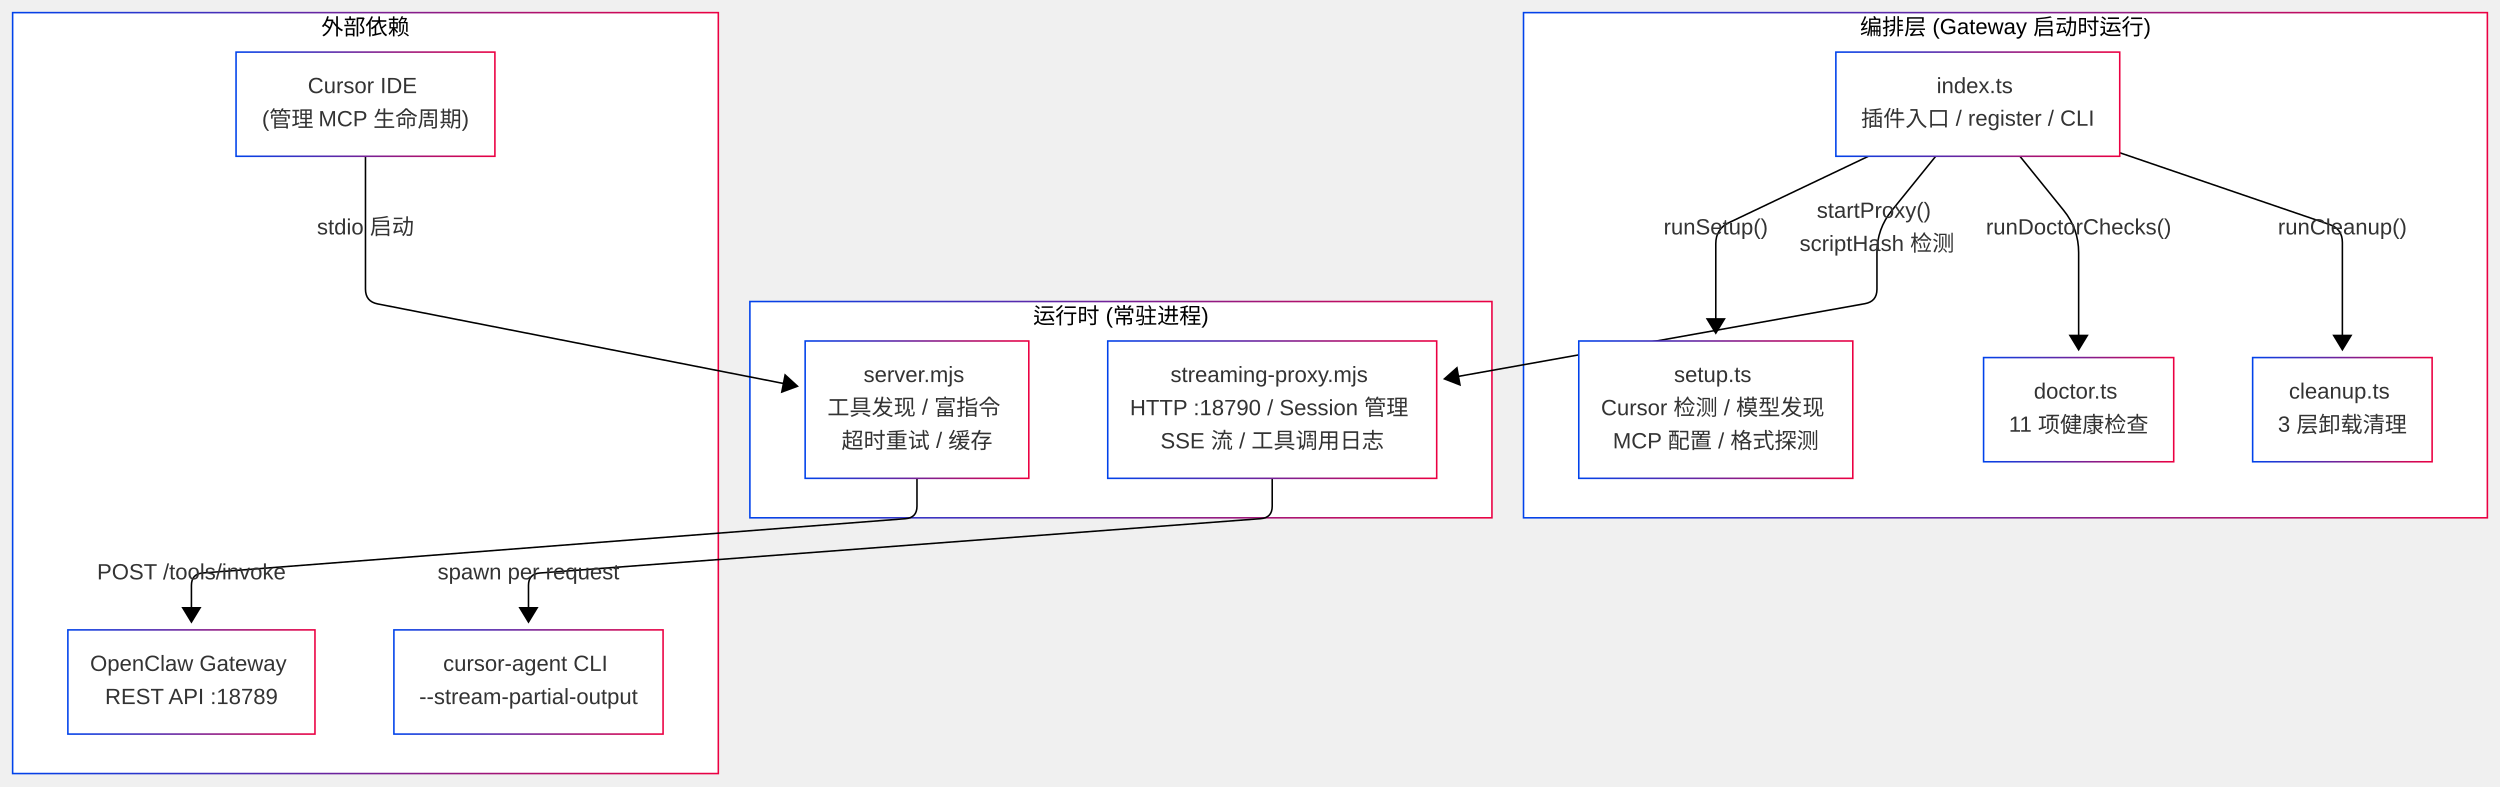
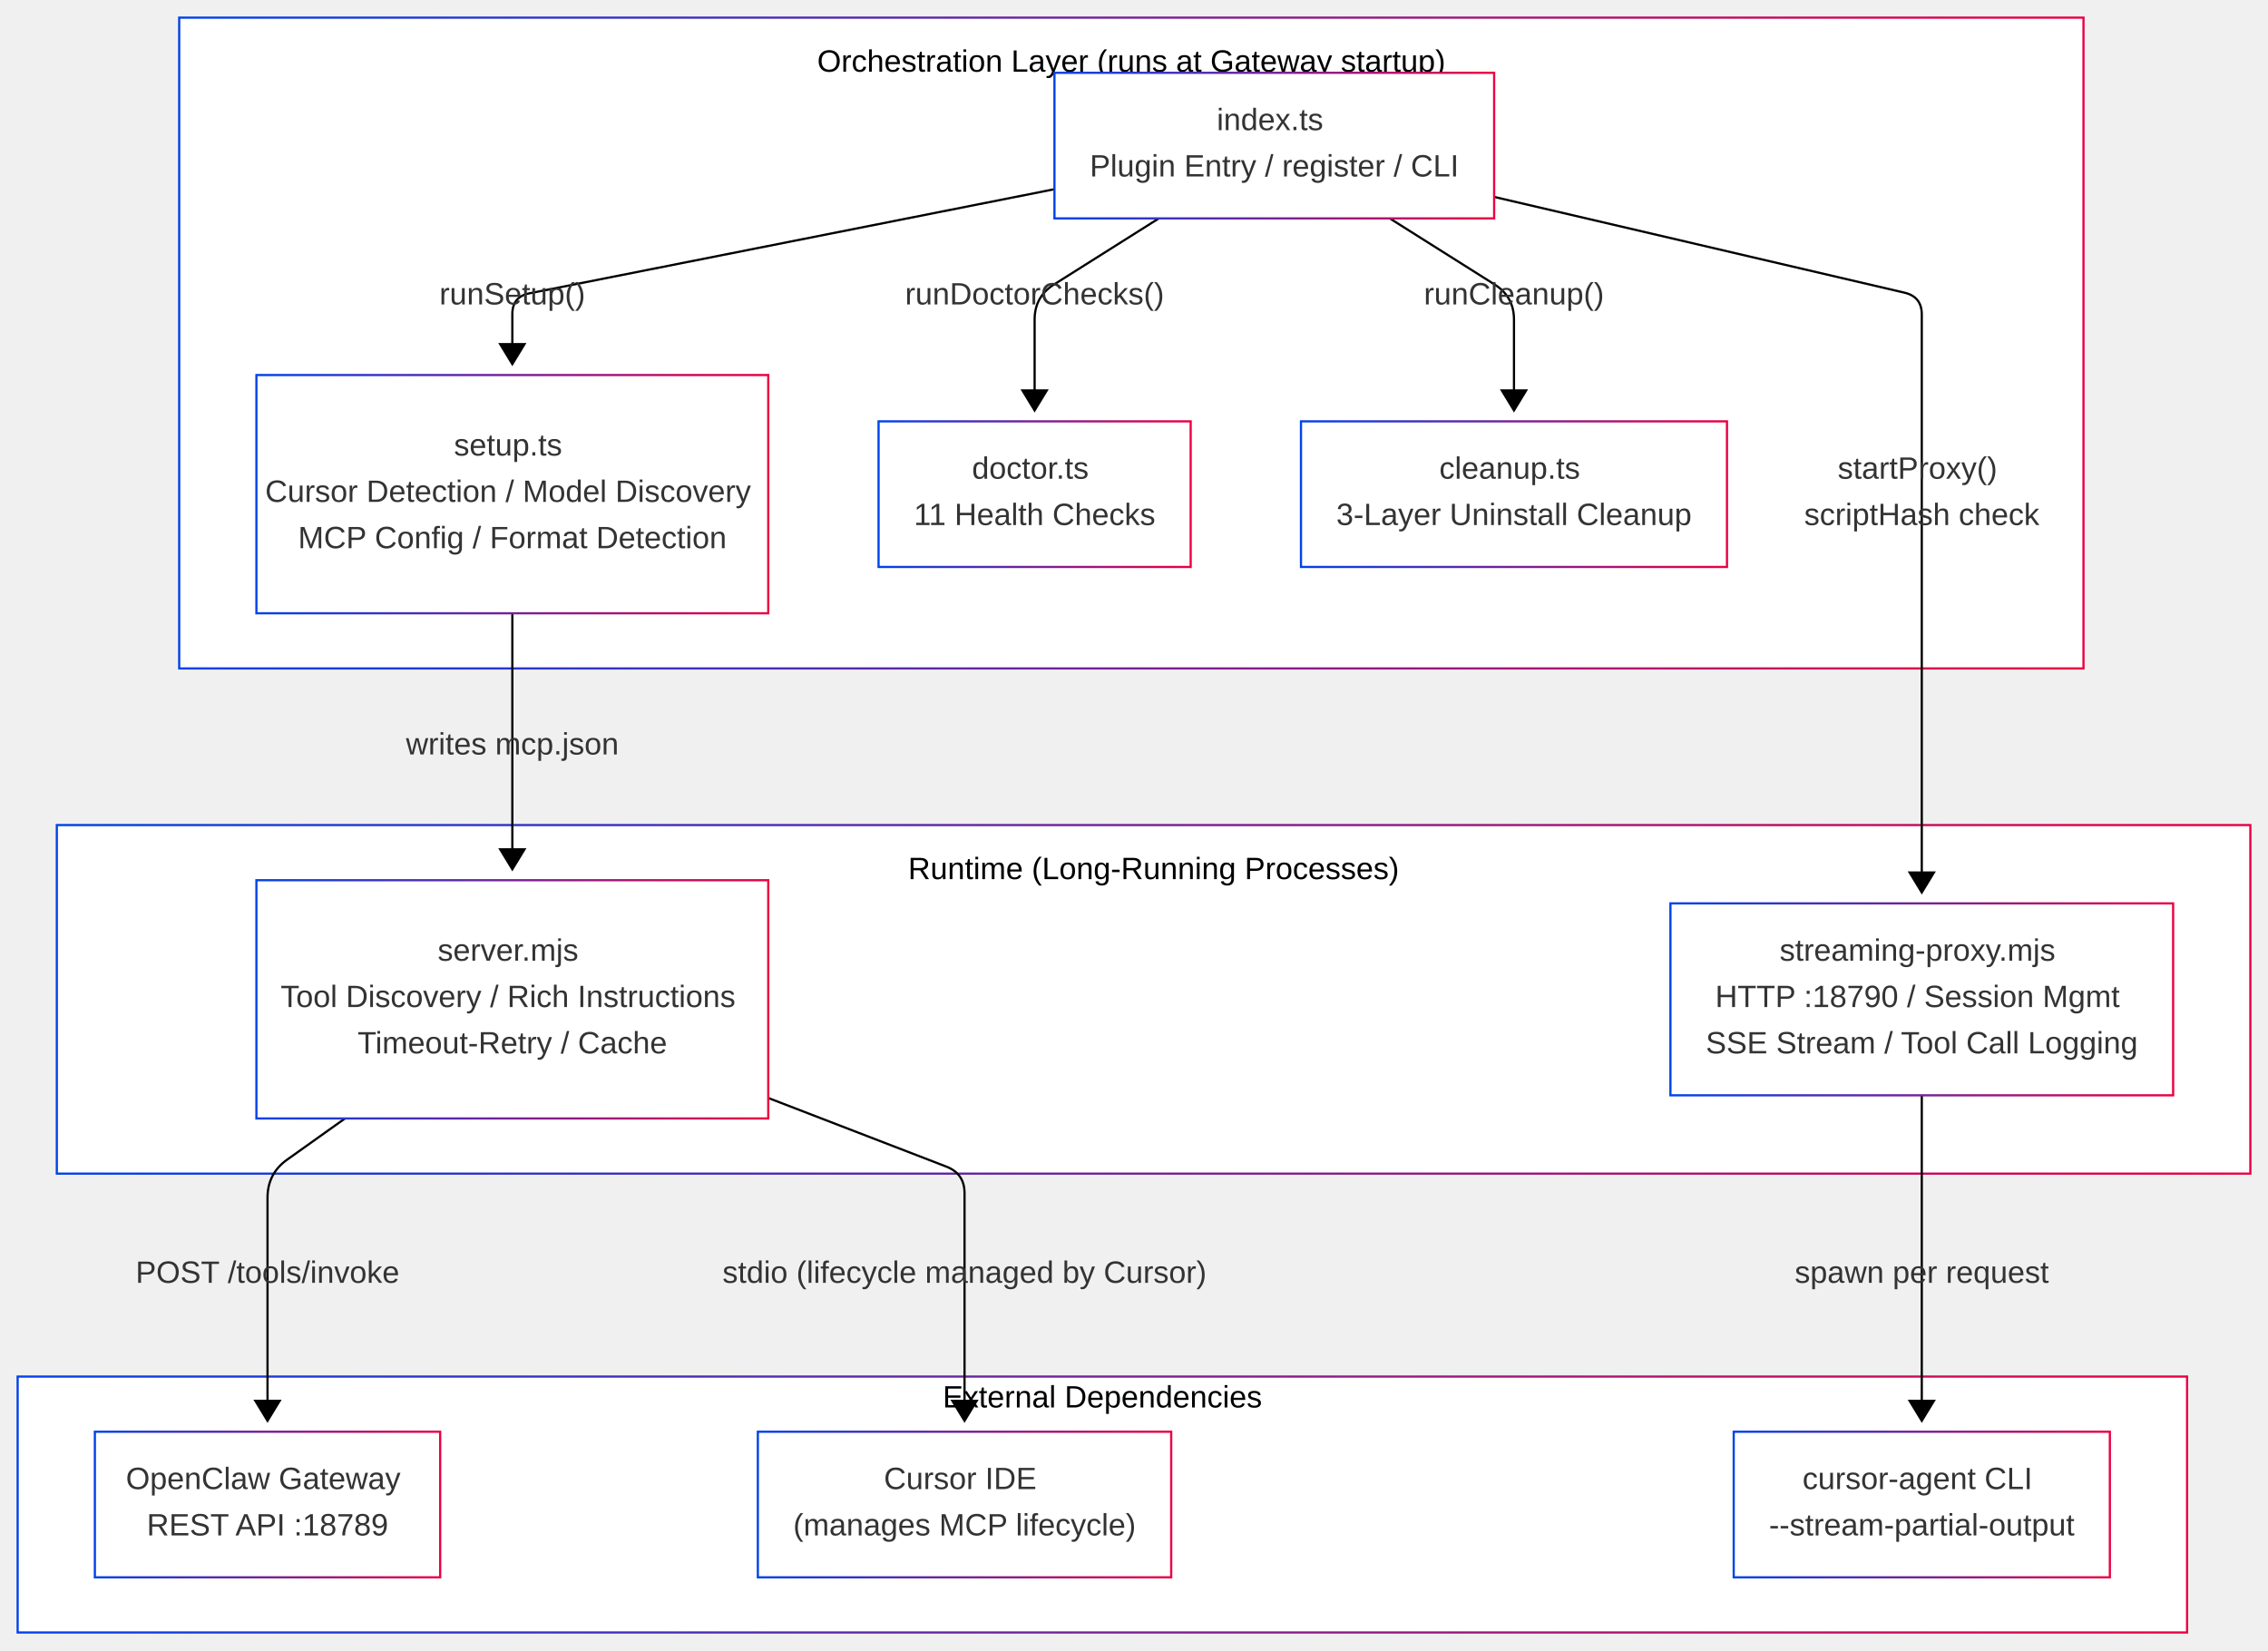
- <svg xmlns="http://www.w3.org/2000/svg" id="mermaid-a3adf415-9210-4a4b-8011-fb3ff4050f93" width="1583.609" class="flowchart" style="" viewBox="0 0 1583.609 498" height="498">
-   <style>#mermaid-a3adf415-9210-4a4b-8011-fb3ff4050f93{font-family:arial,sans-serif;font-size:14px;fill:#333;}#mermaid-a3adf415-9210-4a4b-8011-fb3ff4050f93 .edge-animation-slow{stroke-dasharray:9,5!important;stroke-dashoffset:900;stroke-linecap:round;}#mermaid-a3adf415-9210-4a4b-8011-fb3ff4050f93 .edge-animation-fast{stroke-dasharray:9,5!important;stroke-dashoffset:900;stroke-linecap:round;}#mermaid-a3adf415-9210-4a4b-8011-fb3ff4050f93 .error-icon{fill:#ffffff;}#mermaid-a3adf415-9210-4a4b-8011-fb3ff4050f93 .error-text{fill:#000000;stroke:#000000;}#mermaid-a3adf415-9210-4a4b-8011-fb3ff4050f93 .edge-thickness-normal{stroke-width:1px;}#mermaid-a3adf415-9210-4a4b-8011-fb3ff4050f93 .edge-thickness-thick{stroke-width:3.5px;}#mermaid-a3adf415-9210-4a4b-8011-fb3ff4050f93 .edge-pattern-solid{stroke-dasharray:0;}#mermaid-a3adf415-9210-4a4b-8011-fb3ff4050f93 .edge-thickness-invisible{stroke-width:0;fill:none;}#mermaid-a3adf415-9210-4a4b-8011-fb3ff4050f93 .edge-pattern-dashed{stroke-dasharray:3;}#mermaid-a3adf415-9210-4a4b-8011-fb3ff4050f93 .edge-pattern-dotted{stroke-dasharray:2;}#mermaid-a3adf415-9210-4a4b-8011-fb3ff4050f93 .marker{fill:#000000;stroke:#000000;}#mermaid-a3adf415-9210-4a4b-8011-fb3ff4050f93 .marker.cross{stroke:#000000;}#mermaid-a3adf415-9210-4a4b-8011-fb3ff4050f93 svg{font-family:arial,sans-serif;font-size:14px;}#mermaid-a3adf415-9210-4a4b-8011-fb3ff4050f93 p{margin:0;}#mermaid-a3adf415-9210-4a4b-8011-fb3ff4050f93 .label{font-family:arial,sans-serif;color:#333;}#mermaid-a3adf415-9210-4a4b-8011-fb3ff4050f93 .cluster-label text{fill:#000000;}#mermaid-a3adf415-9210-4a4b-8011-fb3ff4050f93 .cluster-label span{color:#000000;}#mermaid-a3adf415-9210-4a4b-8011-fb3ff4050f93 .cluster-label span p{background-color:transparent;}#mermaid-a3adf415-9210-4a4b-8011-fb3ff4050f93 .label text,#mermaid-a3adf415-9210-4a4b-8011-fb3ff4050f93 span{fill:#333;color:#333;}#mermaid-a3adf415-9210-4a4b-8011-fb3ff4050f93 .node rect,#mermaid-a3adf415-9210-4a4b-8011-fb3ff4050f93 .node circle,#mermaid-a3adf415-9210-4a4b-8011-fb3ff4050f93 .node ellipse,#mermaid-a3adf415-9210-4a4b-8011-fb3ff4050f93 .node polygon,#mermaid-a3adf415-9210-4a4b-8011-fb3ff4050f93 .node path{fill:#ffffff;stroke:#000000;stroke-width:1px;}#mermaid-a3adf415-9210-4a4b-8011-fb3ff4050f93 .rough-node .label text,#mermaid-a3adf415-9210-4a4b-8011-fb3ff4050f93 .node .label text,#mermaid-a3adf415-9210-4a4b-8011-fb3ff4050f93 .image-shape .label,#mermaid-a3adf415-9210-4a4b-8011-fb3ff4050f93 .icon-shape .label{text-anchor:middle;}#mermaid-a3adf415-9210-4a4b-8011-fb3ff4050f93 .node .katex path{fill:#000;stroke:#000;stroke-width:1px;}#mermaid-a3adf415-9210-4a4b-8011-fb3ff4050f93 .rough-node .label,#mermaid-a3adf415-9210-4a4b-8011-fb3ff4050f93 .node .label,#mermaid-a3adf415-9210-4a4b-8011-fb3ff4050f93 .image-shape .label,#mermaid-a3adf415-9210-4a4b-8011-fb3ff4050f93 .icon-shape .label{text-align:center;}#mermaid-a3adf415-9210-4a4b-8011-fb3ff4050f93 .node.clickable{cursor:pointer;}#mermaid-a3adf415-9210-4a4b-8011-fb3ff4050f93 .root .anchor path{fill:#000000!important;stroke-width:0;stroke:#000000;}#mermaid-a3adf415-9210-4a4b-8011-fb3ff4050f93 .arrowheadPath{fill:#000000;}#mermaid-a3adf415-9210-4a4b-8011-fb3ff4050f93 .edgePath .path{stroke:#000000;stroke-width:1px;}#mermaid-a3adf415-9210-4a4b-8011-fb3ff4050f93 .flowchart-link{stroke:#000000;fill:none;}#mermaid-a3adf415-9210-4a4b-8011-fb3ff4050f93 .edgeLabel{background-color:#E9E9F1;text-align:center;}#mermaid-a3adf415-9210-4a4b-8011-fb3ff4050f93 .edgeLabel p{background-color:#E9E9F1;}#mermaid-a3adf415-9210-4a4b-8011-fb3ff4050f93 .edgeLabel rect{opacity:0.5;background-color:#E9E9F1;fill:#E9E9F1;}#mermaid-a3adf415-9210-4a4b-8011-fb3ff4050f93 .labelBkg{background-color:#e9e9f1;}#mermaid-a3adf415-9210-4a4b-8011-fb3ff4050f93 .cluster rect{fill:#ffffff;stroke:#e6e6e6;stroke-width:1px;}#mermaid-a3adf415-9210-4a4b-8011-fb3ff4050f93 .cluster text{fill:#000000;}#mermaid-a3adf415-9210-4a4b-8011-fb3ff4050f93 .cluster span{color:#000000;}#mermaid-a3adf415-9210-4a4b-8011-fb3ff4050f93 div.mermaidTooltip{position:absolute;text-align:center;max-width:200px;padding:2px;font-family:arial,sans-serif;font-size:12px;background:#ffffff;border:1px solid #e6e6e6;border-radius:2px;pointer-events:none;z-index:100;}#mermaid-a3adf415-9210-4a4b-8011-fb3ff4050f93 .flowchartTitleText{text-anchor:middle;font-size:18px;fill:#333;}#mermaid-a3adf415-9210-4a4b-8011-fb3ff4050f93 rect.text{fill:none;stroke-width:0;}#mermaid-a3adf415-9210-4a4b-8011-fb3ff4050f93 .icon-shape,#mermaid-a3adf415-9210-4a4b-8011-fb3ff4050f93 .image-shape{background-color:#E9E9F1;text-align:center;}#mermaid-a3adf415-9210-4a4b-8011-fb3ff4050f93 .icon-shape p,#mermaid-a3adf415-9210-4a4b-8011-fb3ff4050f93 .image-shape p{background-color:#E9E9F1;padding:2px;}#mermaid-a3adf415-9210-4a4b-8011-fb3ff4050f93 .icon-shape rect,#mermaid-a3adf415-9210-4a4b-8011-fb3ff4050f93 .image-shape rect{opacity:0.5;background-color:#E9E9F1;fill:#E9E9F1;}#mermaid-a3adf415-9210-4a4b-8011-fb3ff4050f93 .label-icon{display:inline-block;height:1em;overflow:visible;vertical-align:-0.125em;}#mermaid-a3adf415-9210-4a4b-8011-fb3ff4050f93 .node .label-icon path{fill:currentColor;stroke:revert;stroke-width:revert;}#mermaid-a3adf415-9210-4a4b-8011-fb3ff4050f93 .node .neo-node{stroke:#000000;}#mermaid-a3adf415-9210-4a4b-8011-fb3ff4050f93 [data-look="neo"].node rect,#mermaid-a3adf415-9210-4a4b-8011-fb3ff4050f93 [data-look="neo"].cluster rect,#mermaid-a3adf415-9210-4a4b-8011-fb3ff4050f93 [data-look="neo"].node polygon{stroke:url(#mermaid-a3adf415-9210-4a4b-8011-fb3ff4050f93-gradient);}#mermaid-a3adf415-9210-4a4b-8011-fb3ff4050f93 [data-look="neo"].node path{stroke:url(#mermaid-a3adf415-9210-4a4b-8011-fb3ff4050f93-gradient);stroke-width:1;}#mermaid-a3adf415-9210-4a4b-8011-fb3ff4050f93 [data-look="neo"].node .outer-path{}#mermaid-a3adf415-9210-4a4b-8011-fb3ff4050f93 [data-look="neo"].node .neo-line path{stroke:#000000;}#mermaid-a3adf415-9210-4a4b-8011-fb3ff4050f93 [data-look="neo"].node circle{stroke:url(#mermaid-a3adf415-9210-4a4b-8011-fb3ff4050f93-gradient);}#mermaid-a3adf415-9210-4a4b-8011-fb3ff4050f93 [data-look="neo"].node circle .state-start{fill:#000000;}#mermaid-a3adf415-9210-4a4b-8011-fb3ff4050f93 [data-look="neo"].statediagram-cluster rect{fill:#ffffff;stroke:url(#mermaid-a3adf415-9210-4a4b-8011-fb3ff4050f93-gradient);stroke-width:1;}#mermaid-a3adf415-9210-4a4b-8011-fb3ff4050f93 [data-look="neo"].icon-shape .icon{fill:url(#mermaid-a3adf415-9210-4a4b-8011-fb3ff4050f93-gradient);}#mermaid-a3adf415-9210-4a4b-8011-fb3ff4050f93 [data-look="neo"].icon-shape .icon-neo path{stroke:url(#mermaid-a3adf415-9210-4a4b-8011-fb3ff4050f93-gradient);}#mermaid-a3adf415-9210-4a4b-8011-fb3ff4050f93 :root{--mermaid-font-family:"trebuchet ms",verdana,arial,sans-serif;}</style>
+ <svg xmlns="http://www.w3.org/2000/svg" id="mermaid-8eac10a4-9d3e-4d04-9766-8c633b009e6a" width="1028.016" class="flowchart" style="" viewBox="0 0 1028.016 748" height="748">
+   <style>#mermaid-8eac10a4-9d3e-4d04-9766-8c633b009e6a{font-family:arial,sans-serif;font-size:14px;fill:#333;}#mermaid-8eac10a4-9d3e-4d04-9766-8c633b009e6a .edge-animation-slow{stroke-dasharray:9,5!important;stroke-dashoffset:900;stroke-linecap:round;}#mermaid-8eac10a4-9d3e-4d04-9766-8c633b009e6a .edge-animation-fast{stroke-dasharray:9,5!important;stroke-dashoffset:900;stroke-linecap:round;}#mermaid-8eac10a4-9d3e-4d04-9766-8c633b009e6a .error-icon{fill:#ffffff;}#mermaid-8eac10a4-9d3e-4d04-9766-8c633b009e6a .error-text{fill:#000000;stroke:#000000;}#mermaid-8eac10a4-9d3e-4d04-9766-8c633b009e6a .edge-thickness-normal{stroke-width:1px;}#mermaid-8eac10a4-9d3e-4d04-9766-8c633b009e6a .edge-thickness-thick{stroke-width:3.5px;}#mermaid-8eac10a4-9d3e-4d04-9766-8c633b009e6a .edge-pattern-solid{stroke-dasharray:0;}#mermaid-8eac10a4-9d3e-4d04-9766-8c633b009e6a .edge-thickness-invisible{stroke-width:0;fill:none;}#mermaid-8eac10a4-9d3e-4d04-9766-8c633b009e6a .edge-pattern-dashed{stroke-dasharray:3;}#mermaid-8eac10a4-9d3e-4d04-9766-8c633b009e6a .edge-pattern-dotted{stroke-dasharray:2;}#mermaid-8eac10a4-9d3e-4d04-9766-8c633b009e6a .marker{fill:#000000;stroke:#000000;}#mermaid-8eac10a4-9d3e-4d04-9766-8c633b009e6a .marker.cross{stroke:#000000;}#mermaid-8eac10a4-9d3e-4d04-9766-8c633b009e6a svg{font-family:arial,sans-serif;font-size:14px;}#mermaid-8eac10a4-9d3e-4d04-9766-8c633b009e6a p{margin:0;}#mermaid-8eac10a4-9d3e-4d04-9766-8c633b009e6a .label{font-family:arial,sans-serif;color:#333;}#mermaid-8eac10a4-9d3e-4d04-9766-8c633b009e6a .cluster-label text{fill:#000000;}#mermaid-8eac10a4-9d3e-4d04-9766-8c633b009e6a .cluster-label span{color:#000000;}#mermaid-8eac10a4-9d3e-4d04-9766-8c633b009e6a .cluster-label span p{background-color:transparent;}#mermaid-8eac10a4-9d3e-4d04-9766-8c633b009e6a .label text,#mermaid-8eac10a4-9d3e-4d04-9766-8c633b009e6a span{fill:#333;color:#333;}#mermaid-8eac10a4-9d3e-4d04-9766-8c633b009e6a .node rect,#mermaid-8eac10a4-9d3e-4d04-9766-8c633b009e6a .node circle,#mermaid-8eac10a4-9d3e-4d04-9766-8c633b009e6a .node ellipse,#mermaid-8eac10a4-9d3e-4d04-9766-8c633b009e6a .node polygon,#mermaid-8eac10a4-9d3e-4d04-9766-8c633b009e6a .node path{fill:#ffffff;stroke:#000000;stroke-width:1px;}#mermaid-8eac10a4-9d3e-4d04-9766-8c633b009e6a .rough-node .label text,#mermaid-8eac10a4-9d3e-4d04-9766-8c633b009e6a .node .label text,#mermaid-8eac10a4-9d3e-4d04-9766-8c633b009e6a .image-shape .label,#mermaid-8eac10a4-9d3e-4d04-9766-8c633b009e6a .icon-shape .label{text-anchor:middle;}#mermaid-8eac10a4-9d3e-4d04-9766-8c633b009e6a .node .katex path{fill:#000;stroke:#000;stroke-width:1px;}#mermaid-8eac10a4-9d3e-4d04-9766-8c633b009e6a .rough-node .label,#mermaid-8eac10a4-9d3e-4d04-9766-8c633b009e6a .node .label,#mermaid-8eac10a4-9d3e-4d04-9766-8c633b009e6a .image-shape .label,#mermaid-8eac10a4-9d3e-4d04-9766-8c633b009e6a .icon-shape .label{text-align:center;}#mermaid-8eac10a4-9d3e-4d04-9766-8c633b009e6a .node.clickable{cursor:pointer;}#mermaid-8eac10a4-9d3e-4d04-9766-8c633b009e6a .root .anchor path{fill:#000000!important;stroke-width:0;stroke:#000000;}#mermaid-8eac10a4-9d3e-4d04-9766-8c633b009e6a .arrowheadPath{fill:#000000;}#mermaid-8eac10a4-9d3e-4d04-9766-8c633b009e6a .edgePath .path{stroke:#000000;stroke-width:1px;}#mermaid-8eac10a4-9d3e-4d04-9766-8c633b009e6a .flowchart-link{stroke:#000000;fill:none;}#mermaid-8eac10a4-9d3e-4d04-9766-8c633b009e6a .edgeLabel{background-color:#E9E9F1;text-align:center;}#mermaid-8eac10a4-9d3e-4d04-9766-8c633b009e6a .edgeLabel p{background-color:#E9E9F1;}#mermaid-8eac10a4-9d3e-4d04-9766-8c633b009e6a .edgeLabel rect{opacity:0.5;background-color:#E9E9F1;fill:#E9E9F1;}#mermaid-8eac10a4-9d3e-4d04-9766-8c633b009e6a .labelBkg{background-color:#e9e9f1;}#mermaid-8eac10a4-9d3e-4d04-9766-8c633b009e6a .cluster rect{fill:#ffffff;stroke:#e6e6e6;stroke-width:1px;}#mermaid-8eac10a4-9d3e-4d04-9766-8c633b009e6a .cluster text{fill:#000000;}#mermaid-8eac10a4-9d3e-4d04-9766-8c633b009e6a .cluster span{color:#000000;}#mermaid-8eac10a4-9d3e-4d04-9766-8c633b009e6a div.mermaidTooltip{position:absolute;text-align:center;max-width:200px;padding:2px;font-family:arial,sans-serif;font-size:12px;background:#ffffff;border:1px solid #e6e6e6;border-radius:2px;pointer-events:none;z-index:100;}#mermaid-8eac10a4-9d3e-4d04-9766-8c633b009e6a .flowchartTitleText{text-anchor:middle;font-size:18px;fill:#333;}#mermaid-8eac10a4-9d3e-4d04-9766-8c633b009e6a rect.text{fill:none;stroke-width:0;}#mermaid-8eac10a4-9d3e-4d04-9766-8c633b009e6a .icon-shape,#mermaid-8eac10a4-9d3e-4d04-9766-8c633b009e6a .image-shape{background-color:#E9E9F1;text-align:center;}#mermaid-8eac10a4-9d3e-4d04-9766-8c633b009e6a .icon-shape p,#mermaid-8eac10a4-9d3e-4d04-9766-8c633b009e6a .image-shape p{background-color:#E9E9F1;padding:2px;}#mermaid-8eac10a4-9d3e-4d04-9766-8c633b009e6a .icon-shape rect,#mermaid-8eac10a4-9d3e-4d04-9766-8c633b009e6a .image-shape rect{opacity:0.5;background-color:#E9E9F1;fill:#E9E9F1;}#mermaid-8eac10a4-9d3e-4d04-9766-8c633b009e6a .label-icon{display:inline-block;height:1em;overflow:visible;vertical-align:-0.125em;}#mermaid-8eac10a4-9d3e-4d04-9766-8c633b009e6a .node .label-icon path{fill:currentColor;stroke:revert;stroke-width:revert;}#mermaid-8eac10a4-9d3e-4d04-9766-8c633b009e6a .node .neo-node{stroke:#000000;}#mermaid-8eac10a4-9d3e-4d04-9766-8c633b009e6a [data-look="neo"].node rect,#mermaid-8eac10a4-9d3e-4d04-9766-8c633b009e6a [data-look="neo"].cluster rect,#mermaid-8eac10a4-9d3e-4d04-9766-8c633b009e6a [data-look="neo"].node polygon{stroke:url(#mermaid-8eac10a4-9d3e-4d04-9766-8c633b009e6a-gradient);}#mermaid-8eac10a4-9d3e-4d04-9766-8c633b009e6a [data-look="neo"].node path{stroke:url(#mermaid-8eac10a4-9d3e-4d04-9766-8c633b009e6a-gradient);stroke-width:1;}#mermaid-8eac10a4-9d3e-4d04-9766-8c633b009e6a [data-look="neo"].node .outer-path{}#mermaid-8eac10a4-9d3e-4d04-9766-8c633b009e6a [data-look="neo"].node .neo-line path{stroke:#000000;}#mermaid-8eac10a4-9d3e-4d04-9766-8c633b009e6a [data-look="neo"].node circle{stroke:url(#mermaid-8eac10a4-9d3e-4d04-9766-8c633b009e6a-gradient);}#mermaid-8eac10a4-9d3e-4d04-9766-8c633b009e6a [data-look="neo"].node circle .state-start{fill:#000000;}#mermaid-8eac10a4-9d3e-4d04-9766-8c633b009e6a [data-look="neo"].statediagram-cluster rect{fill:#ffffff;stroke:url(#mermaid-8eac10a4-9d3e-4d04-9766-8c633b009e6a-gradient);stroke-width:1;}#mermaid-8eac10a4-9d3e-4d04-9766-8c633b009e6a [data-look="neo"].icon-shape .icon{fill:url(#mermaid-8eac10a4-9d3e-4d04-9766-8c633b009e6a-gradient);}#mermaid-8eac10a4-9d3e-4d04-9766-8c633b009e6a [data-look="neo"].icon-shape .icon-neo path{stroke:url(#mermaid-8eac10a4-9d3e-4d04-9766-8c633b009e6a-gradient);}#mermaid-8eac10a4-9d3e-4d04-9766-8c633b009e6a :root{--mermaid-font-family:"trebuchet ms",verdana,arial,sans-serif;}</style>
  <g>
-     <marker id="mermaid-a3adf415-9210-4a4b-8011-fb3ff4050f93_flowchart-v2-pointEnd" class="marker flowchart-v2" viewBox="0 0 11.5 14" refX="7.75" refY="7" markerUnits="userSpaceOnUse" markerWidth="10.5" markerHeight="14" orient="auto">
+     <marker id="mermaid-8eac10a4-9d3e-4d04-9766-8c633b009e6a_flowchart-v2-pointEnd" class="marker flowchart-v2" viewBox="0 0 11.5 14" refX="7.75" refY="7" markerUnits="userSpaceOnUse" markerWidth="10.5" markerHeight="14" orient="auto">
      <path d="M 0 0 L 11.5 7 L 0 14 z" class="arrowMarkerPath" style="stroke-width: 0; stroke-dasharray: 1, 0;" />
    </marker>
-     <marker id="mermaid-a3adf415-9210-4a4b-8011-fb3ff4050f93_flowchart-v2-pointStart" class="marker flowchart-v2" viewBox="0 0 11.5 14" refX="4" refY="7" markerUnits="userSpaceOnUse" markerWidth="11.5" markerHeight="14" orient="auto">
+     <marker id="mermaid-8eac10a4-9d3e-4d04-9766-8c633b009e6a_flowchart-v2-pointStart" class="marker flowchart-v2" viewBox="0 0 11.5 14" refX="4" refY="7" markerUnits="userSpaceOnUse" markerWidth="11.5" markerHeight="14" orient="auto">
      <polygon points="0,7 11.5,14 11.5,0" class="arrowMarkerPath" style="stroke-width: 0; stroke-dasharray: 1, 0;" />
    </marker>
-     <marker id="mermaid-a3adf415-9210-4a4b-8011-fb3ff4050f93_flowchart-v2-pointEnd-margin" class="marker flowchart-v2" viewBox="0 0 11.5 14" refX="11.5" refY="7" markerUnits="userSpaceOnUse" markerWidth="10.5" markerHeight="14" orient="auto">
+     <marker id="mermaid-8eac10a4-9d3e-4d04-9766-8c633b009e6a_flowchart-v2-pointEnd-margin" class="marker flowchart-v2" viewBox="0 0 11.5 14" refX="11.5" refY="7" markerUnits="userSpaceOnUse" markerWidth="10.5" markerHeight="14" orient="auto">
      <path d="M 0 0 L 11.5 7 L 0 14 z" class="arrowMarkerPath" style="stroke-width: 0; stroke-dasharray: 1, 0;" />
    </marker>
-     <marker id="mermaid-a3adf415-9210-4a4b-8011-fb3ff4050f93_flowchart-v2-pointStart-margin" class="marker flowchart-v2" viewBox="0 0 11.5 14" refX="1" refY="7" markerUnits="userSpaceOnUse" markerWidth="11.5" markerHeight="14" orient="auto">
+     <marker id="mermaid-8eac10a4-9d3e-4d04-9766-8c633b009e6a_flowchart-v2-pointStart-margin" class="marker flowchart-v2" viewBox="0 0 11.5 14" refX="1" refY="7" markerUnits="userSpaceOnUse" markerWidth="11.5" markerHeight="14" orient="auto">
      <polygon points="0,7 11.5,14 11.5,0" class="arrowMarkerPath" style="stroke-width: 0; stroke-dasharray: 1, 0;" />
    </marker>
-     <marker id="mermaid-a3adf415-9210-4a4b-8011-fb3ff4050f93_flowchart-v2-circleEnd" class="marker flowchart-v2" viewBox="0 0 10 10" refY="5" refX="10.75" markerUnits="userSpaceOnUse" markerWidth="14" markerHeight="14" orient="auto">
-       <circle cx="5" cy="5" r="5" class="arrowMarkerPath" style="stroke-width: 0; stroke-dasharray: 1, 0;" />
-     </marker>
-     <marker id="mermaid-a3adf415-9210-4a4b-8011-fb3ff4050f93_flowchart-v2-circleStart" class="marker flowchart-v2" viewBox="0 0 10 10" refX="0" refY="5" markerUnits="userSpaceOnUse" markerWidth="14" markerHeight="14" orient="auto">
-       <circle cx="5" cy="5" r="5" class="arrowMarkerPath" style="stroke-width: 0; stroke-dasharray: 1, 0;" />
-     </marker>
-     <marker id="mermaid-a3adf415-9210-4a4b-8011-fb3ff4050f93_flowchart-v2-circleEnd-margin" class="marker flowchart-v2" viewBox="0 0 10 10" refY="5" refX="12.25" markerUnits="userSpaceOnUse" markerWidth="14" markerHeight="14" orient="auto">
-       <circle cx="5" cy="5" r="5" class="arrowMarkerPath" style="stroke-width: 0; stroke-dasharray: 1, 0;" />
-     </marker>
-     <marker id="mermaid-a3adf415-9210-4a4b-8011-fb3ff4050f93_flowchart-v2-circleStart-margin" class="marker flowchart-v2" viewBox="0 0 10 10" refX="-2" refY="5" markerUnits="userSpaceOnUse" markerWidth="14" markerHeight="14" orient="auto">
-       <circle cx="5" cy="5" r="5" class="arrowMarkerPath" style="stroke-width: 0; stroke-dasharray: 1, 0;" />
-     </marker>
-     <marker id="mermaid-a3adf415-9210-4a4b-8011-fb3ff4050f93_flowchart-v2-crossEnd" class="marker cross flowchart-v2" viewBox="0 0 15 15" refX="17.7" refY="7.5" markerUnits="userSpaceOnUse" markerWidth="12" markerHeight="12" orient="auto">
+     <marker id="mermaid-8eac10a4-9d3e-4d04-9766-8c633b009e6a_flowchart-v2-circleEnd" class="marker flowchart-v2" viewBox="0 0 10 10" refY="5" refX="10.75" markerUnits="userSpaceOnUse" markerWidth="14" markerHeight="14" orient="auto">
+       <circle cx="5" cy="5" r="5" class="arrowMarkerPath" style="stroke-width: 0; stroke-dasharray: 1, 0;" />
+     </marker>
+     <marker id="mermaid-8eac10a4-9d3e-4d04-9766-8c633b009e6a_flowchart-v2-circleStart" class="marker flowchart-v2" viewBox="0 0 10 10" refX="0" refY="5" markerUnits="userSpaceOnUse" markerWidth="14" markerHeight="14" orient="auto">
+       <circle cx="5" cy="5" r="5" class="arrowMarkerPath" style="stroke-width: 0; stroke-dasharray: 1, 0;" />
+     </marker>
+     <marker id="mermaid-8eac10a4-9d3e-4d04-9766-8c633b009e6a_flowchart-v2-circleEnd-margin" class="marker flowchart-v2" viewBox="0 0 10 10" refY="5" refX="12.25" markerUnits="userSpaceOnUse" markerWidth="14" markerHeight="14" orient="auto">
+       <circle cx="5" cy="5" r="5" class="arrowMarkerPath" style="stroke-width: 0; stroke-dasharray: 1, 0;" />
+     </marker>
+     <marker id="mermaid-8eac10a4-9d3e-4d04-9766-8c633b009e6a_flowchart-v2-circleStart-margin" class="marker flowchart-v2" viewBox="0 0 10 10" refX="-2" refY="5" markerUnits="userSpaceOnUse" markerWidth="14" markerHeight="14" orient="auto">
+       <circle cx="5" cy="5" r="5" class="arrowMarkerPath" style="stroke-width: 0; stroke-dasharray: 1, 0;" />
+     </marker>
+     <marker id="mermaid-8eac10a4-9d3e-4d04-9766-8c633b009e6a_flowchart-v2-crossEnd" class="marker cross flowchart-v2" viewBox="0 0 15 15" refX="17.7" refY="7.5" markerUnits="userSpaceOnUse" markerWidth="12" markerHeight="12" orient="auto">
      <path d="M 1,1 L 14,14 M 1,14 L 14,1" class="arrowMarkerPath" style="stroke-width: 2.5;" />
    </marker>
-     <marker id="mermaid-a3adf415-9210-4a4b-8011-fb3ff4050f93_flowchart-v2-crossStart" class="marker cross flowchart-v2" viewBox="0 0 15 15" refX="-3.5" refY="7.5" markerUnits="userSpaceOnUse" markerWidth="12" markerHeight="12" orient="auto">
+     <marker id="mermaid-8eac10a4-9d3e-4d04-9766-8c633b009e6a_flowchart-v2-crossStart" class="marker cross flowchart-v2" viewBox="0 0 15 15" refX="-3.5" refY="7.5" markerUnits="userSpaceOnUse" markerWidth="12" markerHeight="12" orient="auto">
      <path d="M 1,1 L 14,14 M 1,14 L 14,1" class="arrowMarkerPath" style="stroke-width: 2.5; stroke-dasharray: 1, 0;" />
    </marker>
-     <marker id="mermaid-a3adf415-9210-4a4b-8011-fb3ff4050f93_flowchart-v2-crossEnd-margin" class="marker cross flowchart-v2" viewBox="0 0 15 15" refX="17.7" refY="7.5" markerUnits="userSpaceOnUse" markerWidth="12" markerHeight="12" orient="auto">
+     <marker id="mermaid-8eac10a4-9d3e-4d04-9766-8c633b009e6a_flowchart-v2-crossEnd-margin" class="marker cross flowchart-v2" viewBox="0 0 15 15" refX="17.7" refY="7.5" markerUnits="userSpaceOnUse" markerWidth="12" markerHeight="12" orient="auto">
      <path d="M 1,1 L 14,14 M 1,14 L 14,1" class="arrowMarkerPath" style="stroke-width: 2.5;" />
    </marker>
-     <marker id="mermaid-a3adf415-9210-4a4b-8011-fb3ff4050f93_flowchart-v2-crossStart-margin" class="marker cross flowchart-v2" viewBox="0 0 15 15" refX="-3.5" refY="7.5" markerUnits="userSpaceOnUse" markerWidth="12" markerHeight="12" orient="auto">
+     <marker id="mermaid-8eac10a4-9d3e-4d04-9766-8c633b009e6a_flowchart-v2-crossStart-margin" class="marker cross flowchart-v2" viewBox="0 0 15 15" refX="-3.5" refY="7.5" markerUnits="userSpaceOnUse" markerWidth="12" markerHeight="12" orient="auto">
      <path d="M 1,1 L 14,14 M 1,14 L 14,1" class="arrowMarkerPath" style="stroke-width: 2.5; stroke-dasharray: 1, 0;" />
    </marker>
    <g class="root">
      <g class="clusters">
        <g class="cluster" id="external" data-look="neo">
-           <rect style="" x="8" y="8" width="447.016" height="482" />
-           <g class="cluster-label" transform="translate(203.5078, 8)">
-             <text x="28" y="14" text-anchor="middle" font-family="arial, sans-serif" font-size="14" fill="rgb(0, 0, 0)">
-               <tspan x="28">外部依赖</tspan>
+           <rect style="" x="8" y="624" width="983.336" height="116" />
+           <g class="cluster-label" transform="translate(427.2852, 624)">
+             <text x="72.383" y="14" text-anchor="middle" font-family="arial, sans-serif" font-size="14" fill="rgb(0, 0, 0)">
+               <tspan x="72.383">External Dependencies</tspan>
            </text>
          </g>
        </g>
        <g class="cluster" id="runtime" data-look="neo">
-           <rect style="" x="475.016" y="191" width="470.047" height="137" />
-           <g class="cluster-label" transform="translate(654.4297, 191)">
-             <text x="55.609" y="14" text-anchor="middle" font-family="arial, sans-serif" font-size="14" fill="rgb(0, 0, 0)">
-               <tspan x="55.609">运行时 (常驻进程)</tspan>
+           <rect style="" x="25.758" y="374" width="994.258" height="158" />
+           <g class="cluster-label" transform="translate(422.8867, 374)">
+             <text x="100" y="24.5" text-anchor="middle" font-family="arial, sans-serif" font-size="14" fill="rgb(0, 0, 0)">
+               <tspan x="100">Runtime (Long-Running Processes)</tspan>
            </text>
          </g>
        </g>
        <g class="cluster" id="orchestration" data-look="neo">
-           <rect style="" x="965.062" y="8" width="610.547" height="320" />
-           <g class="cluster-label" transform="translate(1178.156, 8)">
-             <text x="92.18" y="14" text-anchor="middle" font-family="arial, sans-serif" font-size="14" fill="rgb(0, 0, 0)">
-               <tspan x="92.18">编排层 (Gateway 启动时运行)</tspan>
+           <rect style="" x="81.227" y="8" width="863.156" height="295" />
+           <g class="cluster-label" transform="translate(412.8047, 8)">
+             <text x="100" y="24.5" text-anchor="middle" font-family="arial, sans-serif" font-size="14" fill="rgb(0, 0, 0)">
+               <tspan x="100">Orchestration Layer (runs at Gateway startup)</tspan>
            </text>
          </g>
        </g>
      </g>
      <g class="edgePaths">
-         <path d="M1183.494,99L1095.307,140.976Q1086.852,145 1086.852,154.364L1086.852,191L1086.852,212" id="L_PluginEntry_Setup_0" class="edge-thickness-normal edge-pattern-solid edge-thickness-normal edge-pattern-solid flowchart-link" style="stroke-dasharray: 0 0 163.135 9; stroke-dashoffset: 0;;" marker-end="url(#mermaid-a3adf415-9210-4a4b-8011-fb3ff4050f93_flowchart-v2-pointEnd-margin)" />
-         <path d="M1226.141,99L1198.373,133.341Q1188.945,145 1188.945,159.994L1188.945,183.21Q1188.945,191 1181.277,192.371L914,240.165" id="L_PluginEntry_Proxy_0" class="edge-thickness-normal edge-pattern-solid edge-thickness-normal edge-pattern-solid flowchart-link" style="stroke-dasharray: 0 0 371.969 9; stroke-dashoffset: 0;;" marker-end="url(#mermaid-a3adf415-9210-4a4b-8011-fb3ff4050f93_flowchart-v2-pointEnd-margin)" />
-         <path d="M1279.508,99L1307.276,133.341Q1316.703,145 1316.703,159.994L1316.703,191L1316.703,222.5" id="L_PluginEntry_Doctor_0" class="edge-thickness-normal edge-pattern-solid edge-thickness-normal edge-pattern-solid flowchart-link" style="stroke-dasharray: 0 0 126.519 9; stroke-dashoffset: 0;;" marker-end="url(#mermaid-a3adf415-9210-4a4b-8011-fb3ff4050f93_flowchart-v2-pointEnd-margin)" />
-         <path d="M1342.73,96.755L1475.63,142.217Q1483.766,145 1483.766,153.598L1483.766,191L1483.766,222.5" id="L_PluginEntry_Cleanup_0" class="edge-thickness-normal edge-pattern-solid edge-thickness-normal edge-pattern-solid flowchart-link" style="stroke-dasharray: 0 0 215.466 9; stroke-dashoffset: 0;;" marker-end="url(#mermaid-a3adf415-9210-4a4b-8011-fb3ff4050f93_flowchart-v2-pointEnd-margin)" />
-         <path d="M805.875,303L805.875,320.647Q805.875,328 798.543,328.552L342.098,362.948Q334.766,363.5 334.766,370.853L334.766,395" id="L_Proxy_AgentCLI_0" class="edge-thickness-normal edge-pattern-solid edge-thickness-normal edge-pattern-solid flowchart-link" style="stroke-dasharray: 0 0 514.879 9; stroke-dashoffset: 0;;" marker-end="url(#mermaid-a3adf415-9210-4a4b-8011-fb3ff4050f93_flowchart-v2-pointEnd-margin)" />
-         <path d="M580.852,303L580.852,320.64Q580.852,328 573.513,328.567L128.596,362.933Q121.258,363.5 121.258,370.86L121.258,395" id="L_MCPServer_GW_0" class="edge-thickness-normal edge-pattern-solid edge-thickness-normal edge-pattern-solid flowchart-link" style="stroke-dasharray: 0 0 503.403 9; stroke-dashoffset: 0;;" marker-end="url(#mermaid-a3adf415-9210-4a4b-8011-fb3ff4050f93_flowchart-v2-pointEnd-margin)" />
-         <path d="M231.508,99L231.508,145L231.508,183.132Q231.508,191 239.229,192.514L506.09,244.841" id="L_CursorIDE_MCPServer_0" class="edge-thickness-normal edge-pattern-solid edge-thickness-normal edge-pattern-solid flowchart-link" style="stroke-dasharray: 0 0 360.484 9; stroke-dashoffset: 0;;" marker-end="url(#mermaid-a3adf415-9210-4a4b-8011-fb3ff4050f93_flowchart-v2-pointEnd-margin)" />
+         <path d="M477.953,85.764L239.955,132.967Q232.227,134.5 232.227,142.379L232.227,166" id="L_PluginEntry_Setup_0" class="edge-thickness-normal edge-pattern-solid edge-thickness-normal edge-pattern-solid flowchart-link" style="stroke-dasharray: 0 0 270.689 9; stroke-dashoffset: 0;;" marker-end="url(#mermaid-8eac10a4-9d3e-4d04-9766-8c633b009e6a_flowchart-v2-pointEnd-margin)" />
+         <path d="M525.264,99L477.717,128.979Q468.961,134.5 468.961,144.851L468.961,187" id="L_PluginEntry_Doctor_0" class="edge-thickness-normal edge-pattern-solid edge-thickness-normal edge-pattern-solid flowchart-link" style="stroke-dasharray: 0 0 108.366 9; stroke-dashoffset: 0;;" marker-end="url(#mermaid-8eac10a4-9d3e-4d04-9766-8c633b009e6a_flowchart-v2-pointEnd-margin)" />
+         <path d="M629.939,99L677.486,128.979Q686.242,134.5 686.242,144.851L686.242,187" id="L_PluginEntry_Cleanup_0" class="edge-thickness-normal edge-pattern-solid edge-thickness-normal edge-pattern-solid flowchart-link" style="stroke-dasharray: 0 0 108.366 9; stroke-dashoffset: 0;;" marker-end="url(#mermaid-8eac10a4-9d3e-4d04-9766-8c633b009e6a_flowchart-v2-pointEnd-margin)" />
+         <path d="M677.25,89.258L863.252,132.672Q871.086,134.5 871.086,142.544L871.086,224L871.086,303L871.086,338.5L871.086,374L871.086,405.5" id="L_PluginEntry_Proxy_0" class="edge-thickness-normal edge-pattern-solid edge-thickness-normal edge-pattern-solid flowchart-link" style="stroke-dasharray: 0 0 458.78 9; stroke-dashoffset: 0;;" marker-end="url(#mermaid-8eac10a4-9d3e-4d04-9766-8c633b009e6a_flowchart-v2-pointEnd-margin)" />
+         <path d="M232.227,278L232.227,303L232.227,338.5L232.227,374L232.227,395" id="L_Setup_MCPServer_0" class="edge-thickness-normal edge-pattern-solid edge-thickness-normal edge-pattern-solid flowchart-link" style="stroke-dasharray: 0 0 108 9; stroke-dashoffset: 0;;" marker-end="url(#mermaid-8eac10a4-9d3e-4d04-9766-8c633b009e6a_flowchart-v2-pointEnd-margin)" />
+         <path d="M871.086,496.5L871.086,532L871.086,578L871.086,624L871.086,645" id="L_Proxy_AgentCLI_0" class="edge-thickness-normal edge-pattern-solid edge-thickness-normal edge-pattern-solid flowchart-link" style="stroke-dasharray: 0 0 139.5 9; stroke-dashoffset: 0;;" marker-end="url(#mermaid-8eac10a4-9d3e-4d04-9766-8c633b009e6a_flowchart-v2-pointEnd-margin)" />
+         <path d="M156.375,507L130.146,525.672Q121.258,532 121.258,542.91L121.258,578L121.258,624L121.258,645" id="L_MCPServer_GW_0" class="edge-thickness-normal edge-pattern-solid edge-thickness-normal edge-pattern-solid flowchart-link" style="stroke-dasharray: 0 0 145.508 9; stroke-dashoffset: 0;;" marker-end="url(#mermaid-8eac10a4-9d3e-4d04-9766-8c633b009e6a_flowchart-v2-pointEnd-margin)" />
+         <path d="M348.227,497.71L428.946,528.822Q437.191,532 437.191,540.836L437.191,578L437.191,624L437.191,645" id="L_MCPServer_CursorIDE_0" class="edge-thickness-normal edge-pattern-solid edge-thickness-normal edge-pattern-solid flowchart-link" style="stroke-dasharray: 0 0 197.317 9; stroke-dashoffset: 0;;" marker-end="url(#mermaid-8eac10a4-9d3e-4d04-9766-8c633b009e6a_flowchart-v2-pointEnd-margin)" />
      </g>
      <g class="edgeLabels">
-         <g class="edgeLabel" transform="translate(1086.852, 145)">
+         <g class="edgeLabel" transform="translate(232.2266, 134.5)">
          <g class="label" transform="translate(-33.07812, -10.5)">
            <text x="33.078" y="14" text-anchor="middle" font-family="arial, sans-serif" font-size="14" fill="rgb(51, 51, 51)">
              <tspan x="33.078">runSetup()</tspan>
            </text>
          </g>
        </g>
-         <g class="edgeLabel" transform="translate(1188.945, 145)">
-           <g class="label" transform="translate(-49.01562, -21)">
-             <text x="49.016" y="14" text-anchor="middle" font-family="arial, sans-serif" font-size="14" fill="rgb(51, 51, 51)">
-               <tspan x="49.016">startProxy()</tspan>
-               <tspan x="49.016" dy="21">scriptHash 检测</tspan>
-             </text>
-           </g>
-         </g>
-         <g class="edgeLabel" transform="translate(1316.703, 145)">
+         <g class="edgeLabel" transform="translate(468.9609, 134.5)">
          <g class="label" transform="translate(-58.74219, -10.5)">
            <text x="58.742" y="14" text-anchor="middle" font-family="arial, sans-serif" font-size="14" fill="rgb(51, 51, 51)">
              <tspan x="58.742">runDoctorChecks()</tspan>
            </text>
          </g>
        </g>
-         <g class="edgeLabel" transform="translate(1483.766, 145)">
+         <g class="edgeLabel" transform="translate(686.2422, 134.5)">
          <g class="label" transform="translate(-40.85938, -10.5)">
            <text x="40.859" y="14" text-anchor="middle" font-family="arial, sans-serif" font-size="14" fill="rgb(51, 51, 51)">
              <tspan x="40.859">runCleanup()</tspan>
            </text>
          </g>
        </g>
-         <g class="edgeLabel" transform="translate(334.7656, 363.5)">
+         <g class="edgeLabel" transform="translate(871.0859, 224)">
+           <g class="label" transform="translate(-53.29688, -21)">
+             <text x="53.297" y="14" text-anchor="middle" font-family="arial, sans-serif" font-size="14" fill="rgb(51, 51, 51)">
+               <tspan x="53.297">startProxy()</tspan>
+               <tspan x="53.297" dy="21">scriptHash check</tspan>
+             </text>
+           </g>
+         </g>
+         <g class="edgeLabel" transform="translate(232.2266, 338.5)">
+           <g class="label" transform="translate(-48.23438, -10.5)">
+             <text x="48.234" y="14" text-anchor="middle" font-family="arial, sans-serif" font-size="14" fill="rgb(51, 51, 51)">
+               <tspan x="48.234">writes mcp.json</tspan>
+             </text>
+           </g>
+         </g>
+         <g class="edgeLabel" transform="translate(871.0859, 578)">
          <g class="label" transform="translate(-57.59375, -10.5)">
            <text x="57.594" y="14" text-anchor="middle" font-family="arial, sans-serif" font-size="14" fill="rgb(51, 51, 51)">
              <tspan x="57.594">spawn per request</tspan>
            </text>
          </g>
        </g>
-         <g class="edgeLabel" transform="translate(121.2578, 363.5)">
+         <g class="edgeLabel" transform="translate(121.2578, 578)">
          <g class="label" transform="translate(-59.78906, -10.5)">
            <text x="59.789" y="14" text-anchor="middle" font-family="arial, sans-serif" font-size="14" fill="rgb(51, 51, 51)">
              <tspan x="59.789">POST /tools/invoke</tspan>
            </text>
          </g>
        </g>
-         <g class="edgeLabel" transform="translate(231.5078, 145)">
-           <g class="label" transform="translate(-30.73438, -10.5)">
-             <text x="30.734" y="14" text-anchor="middle" font-family="arial, sans-serif" font-size="14" fill="rgb(51, 51, 51)">
-               <tspan x="30.734">stdio 启动</tspan>
+         <g class="edgeLabel" transform="translate(437.1914, 578)">
+           <g class="label" transform="translate(-100, -21)">
+             <text x="100" y="24.5" text-anchor="middle" font-family="arial, sans-serif" font-size="14" fill="rgb(51, 51, 51)">
+               <tspan x="100">stdio (lifecycle managed by Cursor)</tspan>
            </text>
          </g>
        </g>
      </g>
      <g class="nodes">
-         <g class="node default" id="flowchart-PluginEntry-0" data-look="neo" transform="translate(1252.824, 66)">
-           <rect class="basic label-container" style="" x="-89.906" y="-33" width="179.812" height="66" stroke="url(#gradient)" />
-           <g class="label" style="" transform="translate(-73.90625, -21)">
-             <rect />
-             <text x="73.906" y="14" text-anchor="middle" font-family="arial, sans-serif" font-size="14" fill="rgb(51, 51, 51)">
-               <tspan x="73.906">index.ts</tspan>
-               <tspan x="73.906" dy="21">插件入口 / register / CLI</tspan>
-             </text>
-           </g>
-         </g>
-         <g class="node default" id="flowchart-Setup-1" data-look="neo" transform="translate(1086.852, 259.5)">
-           <rect class="basic label-container" style="" x="-86.789" y="-43.5" width="173.578" height="87" stroke="url(#gradient)" />
-           <g class="label" style="" transform="translate(-70.78906, -31.5)">
-             <rect />
-             <text x="70.789" y="14" text-anchor="middle" font-family="arial, sans-serif" font-size="14" fill="rgb(51, 51, 51)">
-               <tspan x="70.789">setup.ts</tspan>
-               <tspan x="70.789" dy="21">Cursor 检测 / 模型发现</tspan>
-               <tspan x="70.789" dy="21">MCP 配置 / 格式探测</tspan>
-             </text>
-           </g>
-         </g>
-         <g class="node default" id="flowchart-Doctor-2" data-look="neo" transform="translate(1316.703, 259.5)">
-           <rect class="basic label-container" style="" x="-60.219" y="-33" width="120.438" height="66" stroke="url(#gradient)" />
-           <g class="label" style="" transform="translate(-44.21875, -21)">
-             <rect />
-             <text x="44.219" y="14" text-anchor="middle" font-family="arial, sans-serif" font-size="14" fill="rgb(51, 51, 51)">
-               <tspan x="44.219">doctor.ts</tspan>
-               <tspan x="44.219" dy="21">11 项健康检查</tspan>
-             </text>
-           </g>
-         </g>
-         <g class="node default" id="flowchart-Cleanup-3" data-look="neo" transform="translate(1483.766, 259.5)">
-           <rect class="basic label-container" style="" x="-56.844" y="-33" width="113.688" height="66" stroke="url(#gradient)" />
-           <g class="label" style="" transform="translate(-40.84375, -21)">
-             <rect />
-             <text x="40.844" y="14" text-anchor="middle" font-family="arial, sans-serif" font-size="14" fill="rgb(51, 51, 51)">
-               <tspan x="40.844">cleanup.ts</tspan>
-               <tspan x="40.844" dy="21">3 层卸载清理</tspan>
-             </text>
-           </g>
-         </g>
-         <g class="node default" id="flowchart-Proxy-4" data-look="neo" transform="translate(805.875, 259.5)">
-           <rect class="basic label-container" style="" x="-104.188" y="-43.5" width="208.375" height="87" stroke="url(#gradient)" />
-           <g class="label" style="" transform="translate(-88.1875, -31.5)">
-             <rect />
-             <text x="88.188" y="14" text-anchor="middle" font-family="arial, sans-serif" font-size="14" fill="rgb(51, 51, 51)">
-               <tspan x="88.188">streaming-proxy.mjs</tspan>
-               <tspan x="88.188" dy="21">HTTP :18790 / Session 管理</tspan>
-               <tspan x="88.188" dy="21">SSE 流 / 工具调用日志</tspan>
-             </text>
-           </g>
-         </g>
-         <g class="node default" id="flowchart-MCPServer-5" data-look="neo" transform="translate(580.8516, 259.5)">
-           <rect class="basic label-container" style="" x="-70.836" y="-43.5" width="141.672" height="87" stroke="url(#gradient)" />
-           <g class="label" style="" transform="translate(-54.83594, -31.5)">
-             <rect />
-             <text x="54.836" y="14" text-anchor="middle" font-family="arial, sans-serif" font-size="14" fill="rgb(51, 51, 51)">
-               <tspan x="54.836">server.mjs</tspan>
-               <tspan x="54.836" dy="21">工具发现 / 富指令</tspan>
-               <tspan x="54.836" dy="21">超时重试 / 缓存</tspan>
-             </text>
-           </g>
-         </g>
-         <g class="node default" id="flowchart-GW-6" data-look="neo" transform="translate(121.2578, 432)">
+         <g class="node default" id="flowchart-PluginEntry-0" data-look="neo" transform="translate(577.6016, 66)">
+           <rect class="basic label-container" style="" x="-99.648" y="-33" width="199.297" height="66" stroke="url(#gradient)" />
+           <g class="label" style="" transform="translate(-83.64844, -21)">
+             <rect />
+             <text x="83.648" y="14" text-anchor="middle" font-family="arial, sans-serif" font-size="14" fill="rgb(51, 51, 51)">
+               <tspan x="83.648">index.ts</tspan>
+               <tspan x="83.648" dy="21">Plugin Entry / register / CLI</tspan>
+             </text>
+           </g>
+         </g>
+         <g class="node default" id="flowchart-Setup-1" data-look="neo" transform="translate(232.2266, 224)">
+           <rect class="basic label-container" style="" x="-116" y="-54" width="232" height="108" stroke="url(#gradient)" />
+           <g class="label" style="" transform="translate(-100, -42)">
+             <rect />
+             <text x="100" y="24.5" text-anchor="middle" font-family="arial, sans-serif" font-size="14" fill="rgb(51, 51, 51)">
+               <tspan x="100">setup.ts</tspan>
+               <tspan x="100" dy="21">Cursor Detection / Model Discovery</tspan>
+               <tspan x="100" dy="21">MCP Config / Format Detection</tspan>
+             </text>
+           </g>
+         </g>
+         <g class="node default" id="flowchart-Doctor-2" data-look="neo" transform="translate(468.9609, 224)">
+           <rect class="basic label-container" style="" x="-70.734" y="-33" width="141.469" height="66" stroke="url(#gradient)" />
+           <g class="label" style="" transform="translate(-54.73438, -21)">
+             <rect />
+             <text x="54.734" y="14" text-anchor="middle" font-family="arial, sans-serif" font-size="14" fill="rgb(51, 51, 51)">
+               <tspan x="54.734">doctor.ts</tspan>
+               <tspan x="54.734" dy="21">11 Health Checks</tspan>
+             </text>
+           </g>
+         </g>
+         <g class="node default" id="flowchart-Cleanup-3" data-look="neo" transform="translate(686.2422, 224)">
+           <rect class="basic label-container" style="" x="-96.547" y="-33" width="193.094" height="66" stroke="url(#gradient)" />
+           <g class="label" style="" transform="translate(-80.54688, -21)">
+             <rect />
+             <text x="80.547" y="14" text-anchor="middle" font-family="arial, sans-serif" font-size="14" fill="rgb(51, 51, 51)">
+               <tspan x="80.547">cleanup.ts</tspan>
+               <tspan x="80.547" dy="21">3-Layer Uninstall Cleanup</tspan>
+             </text>
+           </g>
+         </g>
+         <g class="node default" id="flowchart-Proxy-4" data-look="neo" transform="translate(871.0859, 453)">
+           <rect class="basic label-container" style="" x="-113.93" y="-43.5" width="227.859" height="87" stroke="url(#gradient)" />
+           <g class="label" style="" transform="translate(-97.92969, -31.5)">
+             <rect />
+             <text x="97.93" y="14" text-anchor="middle" font-family="arial, sans-serif" font-size="14" fill="rgb(51, 51, 51)">
+               <tspan x="97.93">streaming-proxy.mjs</tspan>
+               <tspan x="97.93" dy="21">HTTP :18790 / Session Mgmt</tspan>
+               <tspan x="97.93" dy="21">SSE Stream / Tool Call Logging</tspan>
+             </text>
+           </g>
+         </g>
+         <g class="node default" id="flowchart-MCPServer-5" data-look="neo" transform="translate(232.2266, 453)">
+           <rect class="basic label-container" style="" x="-116" y="-54" width="232" height="108" stroke="url(#gradient)" />
+           <g class="label" style="" transform="translate(-100, -42)">
+             <rect />
+             <text x="100" y="24.5" text-anchor="middle" font-family="arial, sans-serif" font-size="14" fill="rgb(51, 51, 51)">
+               <tspan x="100">server.mjs</tspan>
+               <tspan x="100" dy="21">Tool Discovery / Rich Instructions</tspan>
+               <tspan x="100" dy="21">Timeout-Retry / Cache</tspan>
+             </text>
+           </g>
+         </g>
+         <g class="node default" id="flowchart-GW-6" data-look="neo" transform="translate(121.2578, 682)">
          <rect class="basic label-container" style="" x="-78.258" y="-33" width="156.516" height="66" stroke="url(#gradient)" />
          <g class="label" style="" transform="translate(-62.25781, -21)">
            <rect />
            <text x="62.258" y="14" text-anchor="middle" font-family="arial, sans-serif" font-size="14" fill="rgb(51, 51, 51)">
              <tspan x="62.258">OpenClaw Gateway</tspan>
              <tspan x="62.258" dy="21">REST API :18789</tspan>
            </text>
          </g>
        </g>
-         <g class="node default" id="flowchart-AgentCLI-7" data-look="neo" transform="translate(334.7656, 432)">
+         <g class="node default" id="flowchart-AgentCLI-7" data-look="neo" transform="translate(871.0859, 682)">
          <rect class="basic label-container" style="" x="-85.25" y="-33" width="170.5" height="66" stroke="url(#gradient)" />
          <g class="label" style="" transform="translate(-69.25, -21)">
            <rect />
            <text x="69.25" y="14" text-anchor="middle" font-family="arial, sans-serif" font-size="14" fill="rgb(51, 51, 51)">
              <tspan x="69.25">cursor-agent CLI</tspan>
              <tspan x="69.25" dy="21">--stream-partial-output</tspan>
            </text>
          </g>
        </g>
-         <g class="node default" id="flowchart-CursorIDE-8" data-look="neo" transform="translate(231.5078, 66)">
-           <rect class="basic label-container" style="" x="-81.984" y="-33" width="163.969" height="66" stroke="url(#gradient)" />
-           <g class="label" style="" transform="translate(-65.98438, -21)">
-             <rect />
-             <text x="65.984" y="14" text-anchor="middle" font-family="arial, sans-serif" font-size="14" fill="rgb(51, 51, 51)">
-               <tspan x="65.984">Cursor IDE</tspan>
-               <tspan x="65.984" dy="21">(管理 MCP 生命周期)</tspan>
+         <g class="node default" id="flowchart-CursorIDE-8" data-look="neo" transform="translate(437.1914, 682)">
+           <rect class="basic label-container" style="" x="-93.68" y="-33" width="187.359" height="66" stroke="url(#gradient)" />
+           <g class="label" style="" transform="translate(-77.67969, -21)">
+             <rect />
+             <text x="77.68" y="14" text-anchor="middle" font-family="arial, sans-serif" font-size="14" fill="rgb(51, 51, 51)">
+               <tspan x="77.68">Cursor IDE</tspan>
+               <tspan x="77.68" dy="21">(manages MCP lifecycle)</tspan>
            </text>
          </g>
        </g>
      </g>
    </g>
  </g>
  <defs />
  <defs />
-   <linearGradient id="mermaid-a3adf415-9210-4a4b-8011-fb3ff4050f93-gradient" gradientUnits="objectBoundingBox" x1="0%" y1="0%" x2="100%" y2="0%">
+   <linearGradient id="mermaid-8eac10a4-9d3e-4d04-9766-8c633b009e6a-gradient" gradientUnits="objectBoundingBox" x1="0%" y1="0%" x2="100%" y2="0%">
    <stop offset="0%" stop-color="#0042eb" stop-opacity="1" />
    <stop offset="100%" stop-color="#eb0042" stop-opacity="1" />
  </linearGradient>
</svg>
